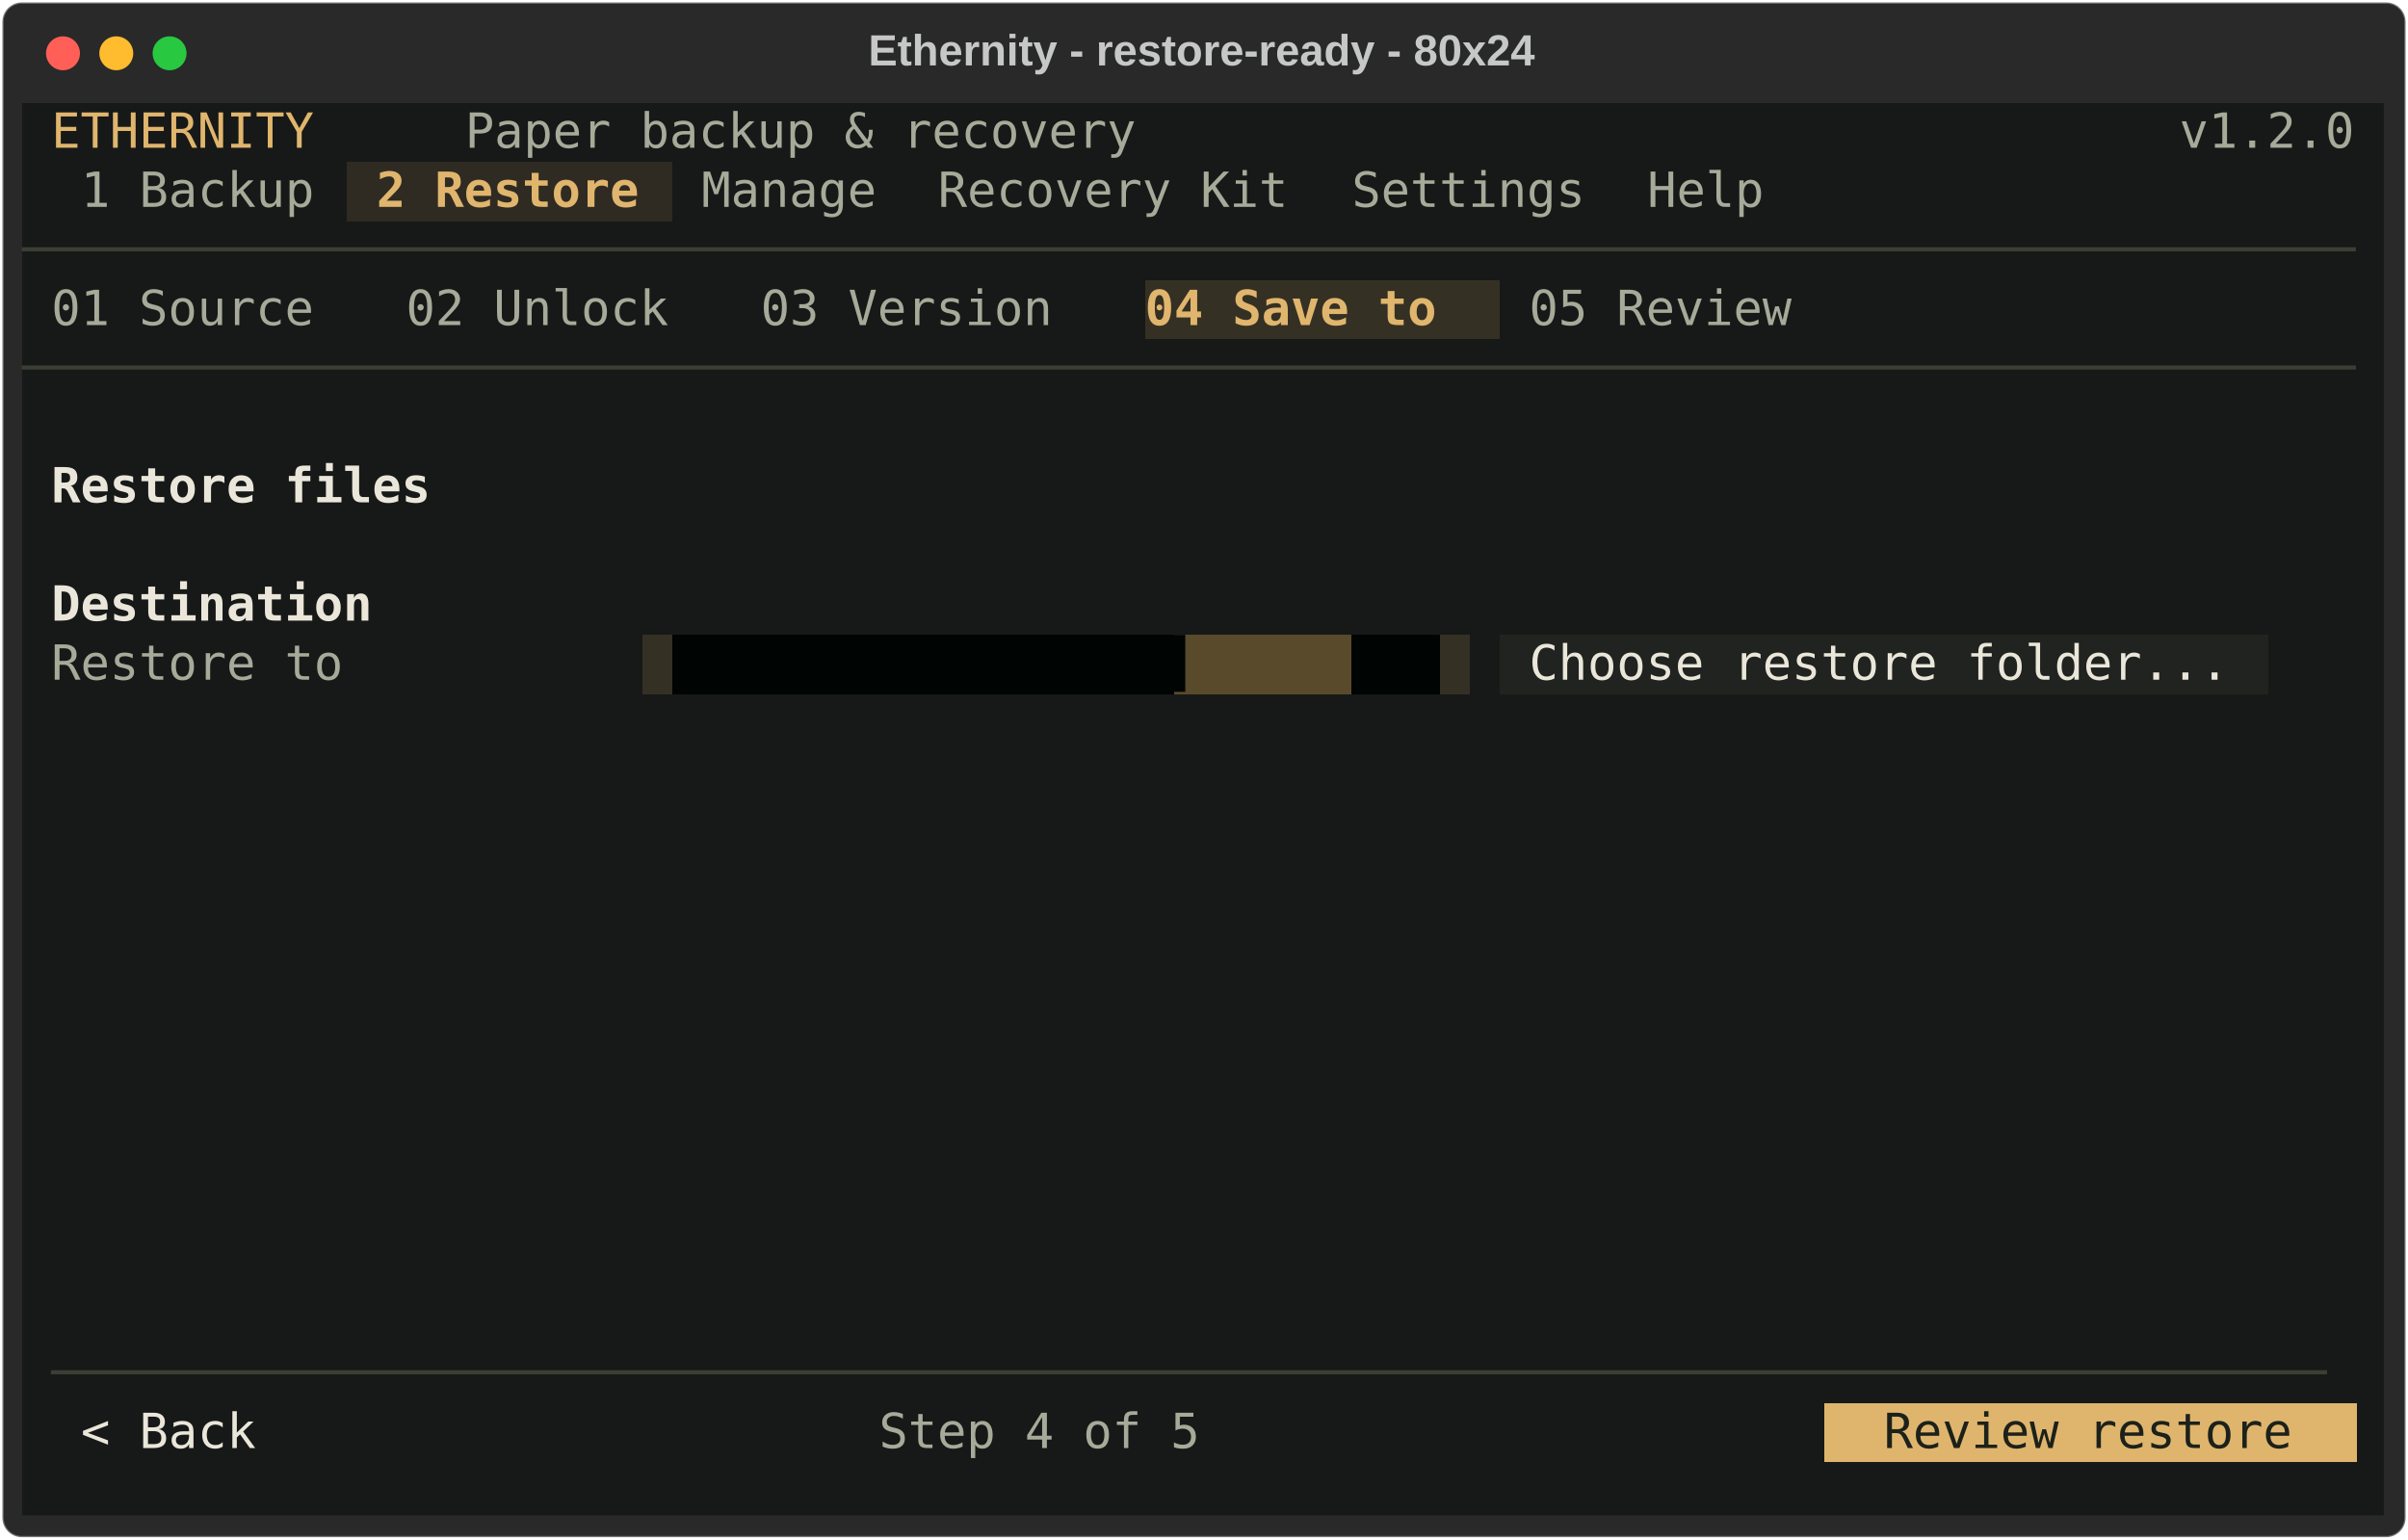
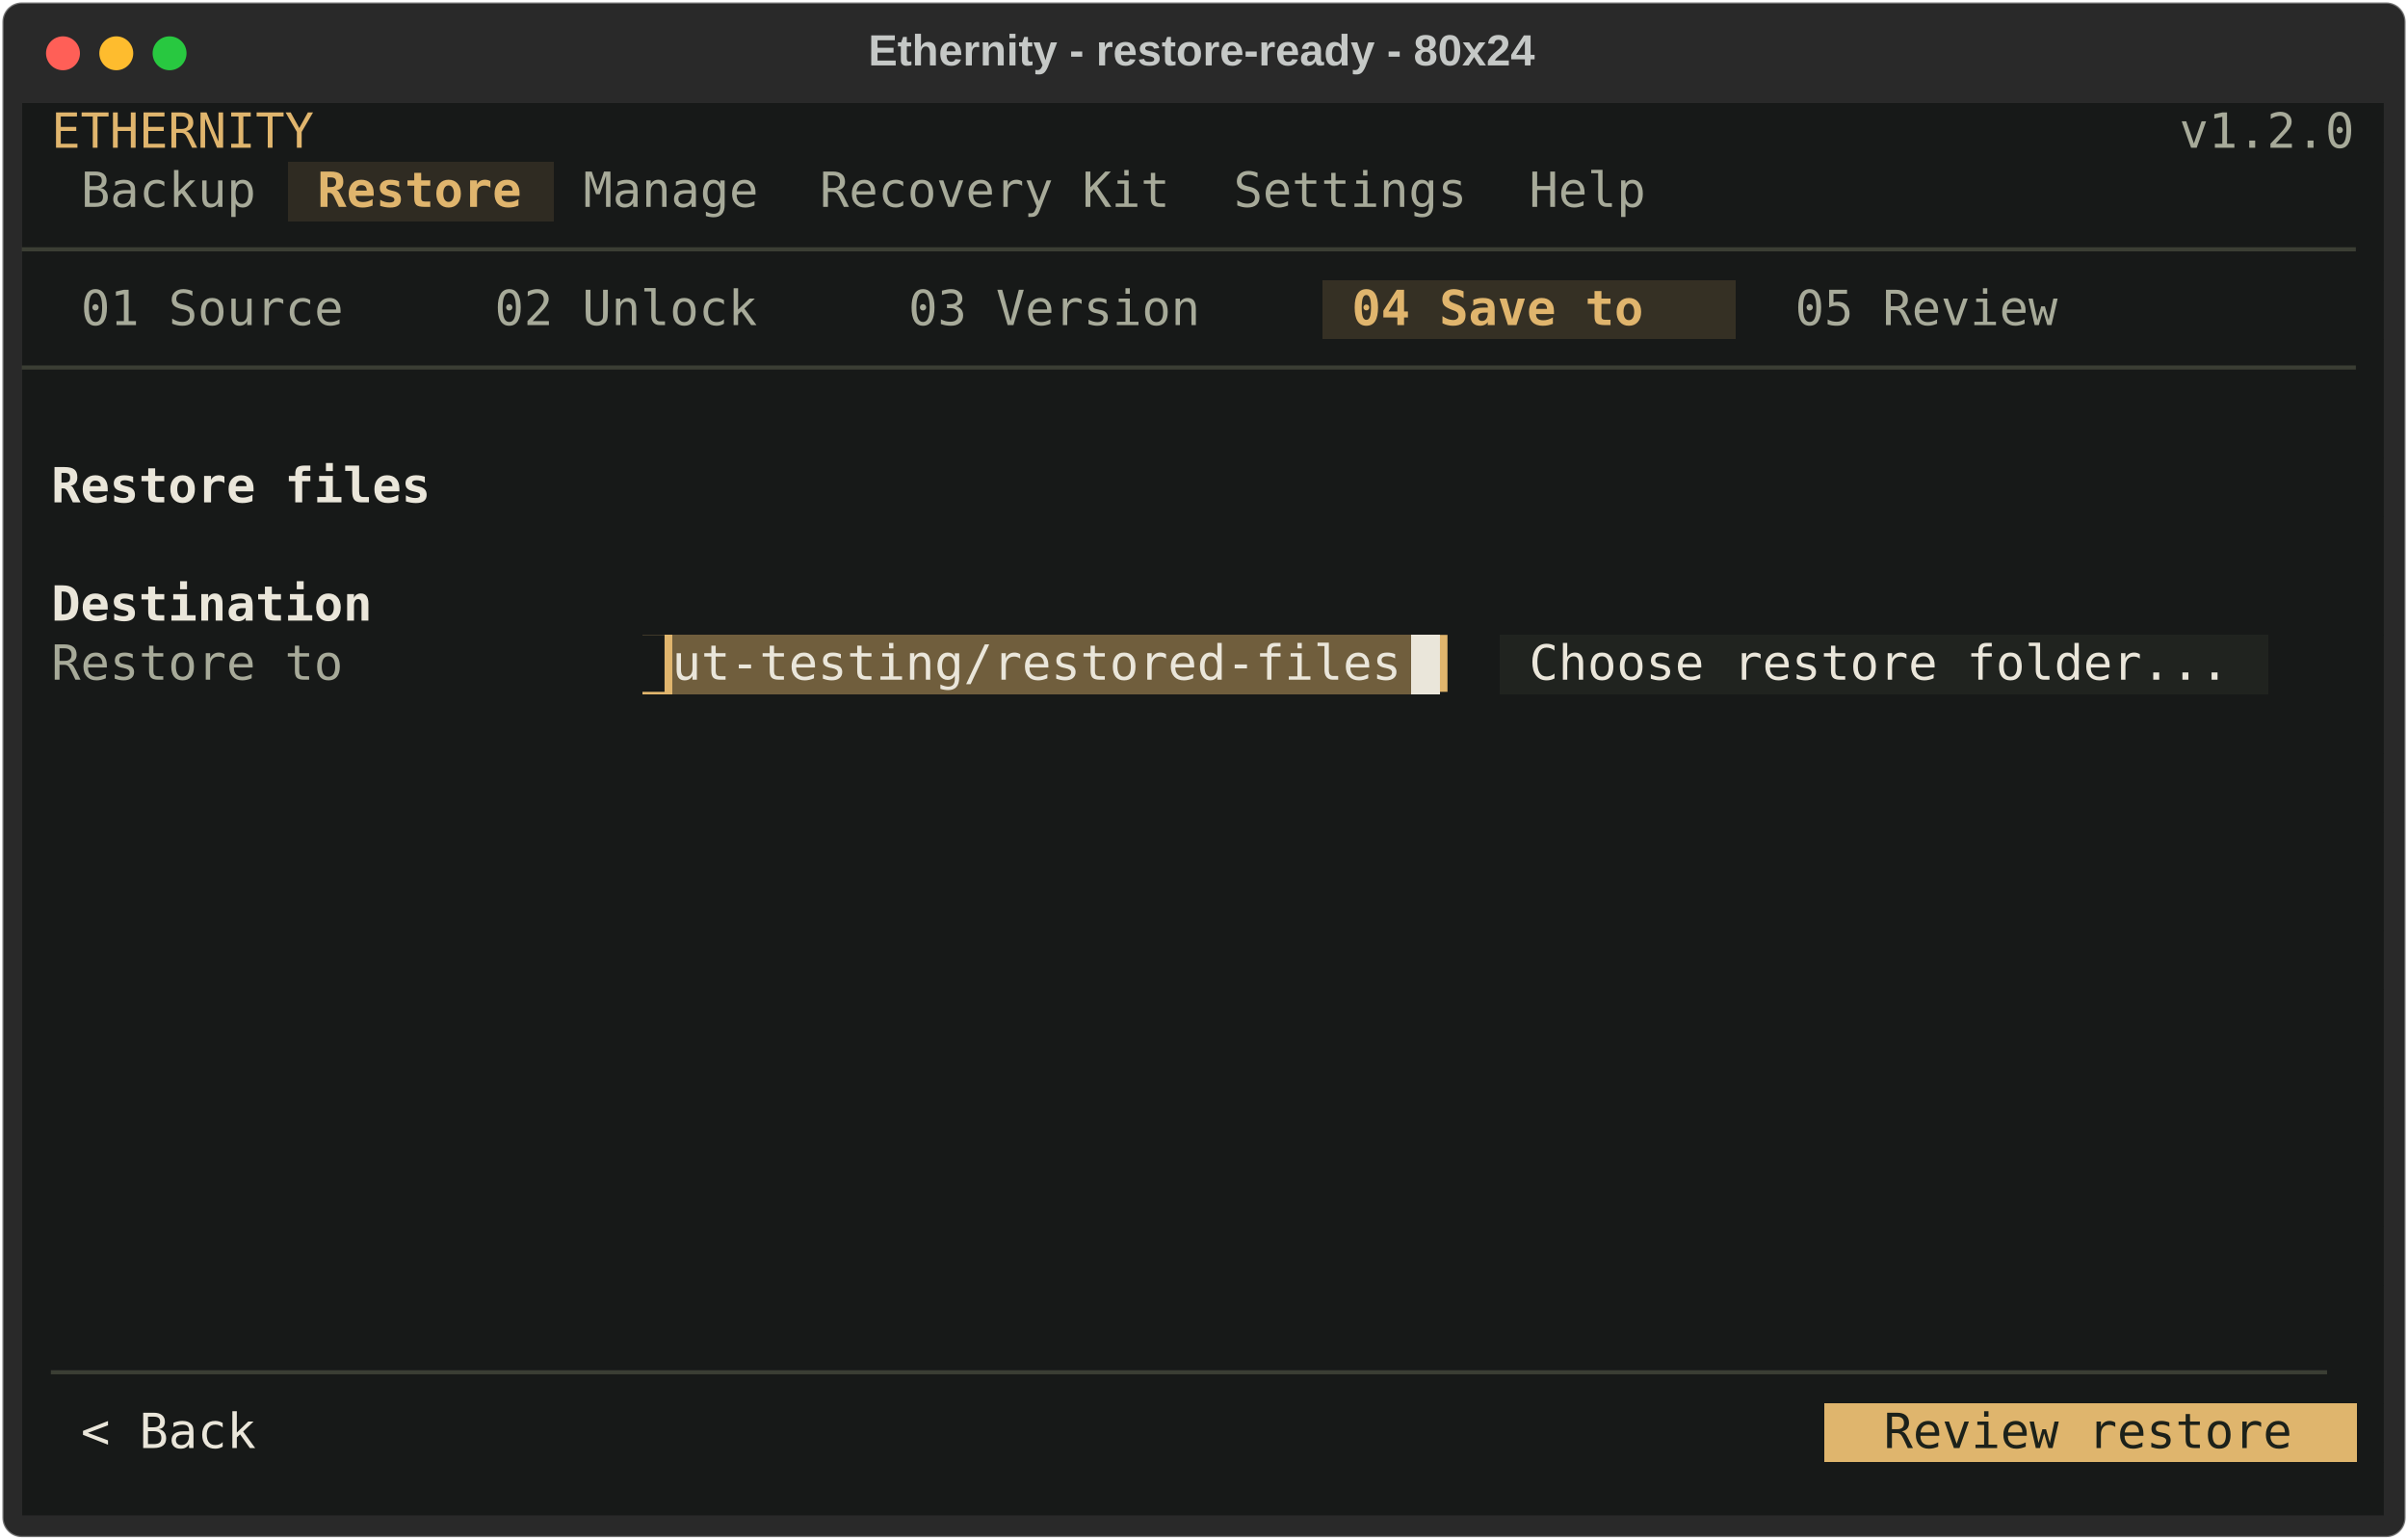
<svg xmlns="http://www.w3.org/2000/svg" class="rich-terminal" viewBox="0 0 994 635.6">
  <style>

    @font-face {
        font-family: "Fira Code";
        src: local("FiraCode-Regular"),
                url("https://cdnjs.cloudflare.com/ajax/libs/firacode/6.2.0/woff2/FiraCode-Regular.woff2") format("woff2"),
                url("https://cdnjs.cloudflare.com/ajax/libs/firacode/6.2.0/woff/FiraCode-Regular.woff") format("woff");
        font-style: normal;
        font-weight: 400;
    }
    @font-face {
        font-family: "Fira Code";
        src: local("FiraCode-Bold"),
                url("https://cdnjs.cloudflare.com/ajax/libs/firacode/6.2.0/woff2/FiraCode-Bold.woff2") format("woff2"),
                url("https://cdnjs.cloudflare.com/ajax/libs/firacode/6.2.0/woff/FiraCode-Bold.woff") format("woff");
        font-style: bold;
        font-weight: 700;
    }

    .terminal-matrix {
        font-family: Fira Code, monospace;
        font-size: 20px;
        line-height: 24.4px;
        font-variant-east-asian: full-width;
    }

    .terminal-title {
        font-size: 18px;
        font-weight: bold;
        font-family: arial;
    }

    .terminal-r1 { fill: #c5c8c6 }
.terminal-r2 { fill: #e0b56d }
.terminal-r3 { fill: #a7aa99 }
.terminal-r4 { fill: #e0b56d;font-weight: bold }
.terminal-r5 { fill: #3b3e34 }
.terminal-r6 { fill: #eae6da;font-weight: bold }
- .terminal-r7 { fill: #eae6da }
- .terminal-r8 { fill: #000402 }
- .terminal-r9 { fill: #353024 }
- .terminal-r10 { fill: #1c211a }
+ .terminal-r7 { fill: #171918 }
+ .terminal-r8 { fill: #eae6da }
+ .terminal-r9 { fill: #1c211a }
    </style>
  <defs>
    <clipPath id="terminal-clip-terminal">
      <rect x="0" y="0" width="975.0" height="584.6" />
    </clipPath>
    <clipPath id="terminal-line-0">
      <rect x="0" y="1.5" width="976" height="24.65" />
    </clipPath>
    <clipPath id="terminal-line-1">
      <rect x="0" y="25.9" width="976" height="24.65" />
    </clipPath>
    <clipPath id="terminal-line-2">
      <rect x="0" y="50.3" width="976" height="24.65" />
    </clipPath>
    <clipPath id="terminal-line-3">
      <rect x="0" y="74.7" width="976" height="24.65" />
    </clipPath>
    <clipPath id="terminal-line-4">
      <rect x="0" y="99.1" width="976" height="24.65" />
    </clipPath>
    <clipPath id="terminal-line-5">
      <rect x="0" y="123.5" width="976" height="24.65" />
    </clipPath>
    <clipPath id="terminal-line-6">
      <rect x="0" y="147.9" width="976" height="24.65" />
    </clipPath>
    <clipPath id="terminal-line-7">
      <rect x="0" y="172.3" width="976" height="24.65" />
    </clipPath>
    <clipPath id="terminal-line-8">
      <rect x="0" y="196.7" width="976" height="24.65" />
    </clipPath>
    <clipPath id="terminal-line-9">
      <rect x="0" y="221.1" width="976" height="24.65" />
    </clipPath>
    <clipPath id="terminal-line-10">
      <rect x="0" y="245.5" width="976" height="24.65" />
    </clipPath>
    <clipPath id="terminal-line-11">
      <rect x="0" y="269.9" width="976" height="24.65" />
    </clipPath>
    <clipPath id="terminal-line-12">
      <rect x="0" y="294.3" width="976" height="24.65" />
    </clipPath>
    <clipPath id="terminal-line-13">
      <rect x="0" y="318.7" width="976" height="24.65" />
    </clipPath>
    <clipPath id="terminal-line-14">
      <rect x="0" y="343.1" width="976" height="24.65" />
    </clipPath>
    <clipPath id="terminal-line-15">
      <rect x="0" y="367.5" width="976" height="24.65" />
    </clipPath>
    <clipPath id="terminal-line-16">
      <rect x="0" y="391.9" width="976" height="24.65" />
    </clipPath>
    <clipPath id="terminal-line-17">
      <rect x="0" y="416.3" width="976" height="24.65" />
    </clipPath>
    <clipPath id="terminal-line-18">
      <rect x="0" y="440.7" width="976" height="24.65" />
    </clipPath>
    <clipPath id="terminal-line-19">
      <rect x="0" y="465.1" width="976" height="24.65" />
    </clipPath>
    <clipPath id="terminal-line-20">
      <rect x="0" y="489.5" width="976" height="24.65" />
    </clipPath>
    <clipPath id="terminal-line-21">
      <rect x="0" y="513.9" width="976" height="24.65" />
    </clipPath>
    <clipPath id="terminal-line-22">
      <rect x="0" y="538.3" width="976" height="24.65" />
    </clipPath>
  </defs>
  <rect fill="#292929" stroke="rgba(255,255,255,0.35)" stroke-width="1" x="1" y="1" width="992" height="633.6" rx="8" />
  <text class="terminal-title" fill="#c5c8c6" text-anchor="middle" x="496" y="27">Ethernity - restore-ready - 80x24</text>
  <g transform="translate(26,22)">
    <circle cx="0" cy="0" r="7" fill="#ff5f57" />
    <circle cx="22" cy="0" r="7" fill="#febc2e" />
    <circle cx="44" cy="0" r="7" fill="#28c840" />
  </g>
  <g transform="translate(9, 41)" clip-path="url(#terminal-clip-terminal)">
    <rect fill="#171918" x="0" y="1.5" width="12.2" height="24.65" shape-rendering="crispEdges" />
    <rect fill="#171918" x="12.2" y="1.5" width="109.8" height="24.65" shape-rendering="crispEdges" />
-     <rect fill="#171918" x="122" y="1.5" width="61" height="24.65" shape-rendering="crispEdges" />
-     <rect fill="#171918" x="183" y="1.5" width="280.6" height="24.65" shape-rendering="crispEdges" />
-     <rect fill="#171918" x="463.6" y="1.5" width="427" height="24.65" shape-rendering="crispEdges" />
+     <rect fill="#171918" x="122" y="1.5" width="768.6" height="24.65" shape-rendering="crispEdges" />
    <rect fill="#171918" x="890.6" y="1.5" width="73.2" height="24.65" shape-rendering="crispEdges" />
    <rect fill="#171918" x="963.8" y="1.5" width="12.2" height="24.65" shape-rendering="crispEdges" />
    <rect fill="#171918" x="0" y="25.9" width="24.4" height="24.65" shape-rendering="crispEdges" />
-     <rect fill="#171918" x="24.4" y="25.9" width="97.6" height="24.65" shape-rendering="crispEdges" />
-     <rect fill="#171918" x="122" y="25.9" width="12.2" height="24.65" shape-rendering="crispEdges" />
-     <rect fill="#2f2b22" x="134.2" y="25.9" width="12.2" height="24.65" shape-rendering="crispEdges" />
-     <rect fill="#2f2b22" x="146.4" y="25.9" width="109.8" height="24.65" shape-rendering="crispEdges" />
-     <rect fill="#2f2b22" x="256.2" y="25.9" width="12.2" height="24.65" shape-rendering="crispEdges" />
-     <rect fill="#171918" x="268.4" y="25.9" width="12.2" height="24.65" shape-rendering="crispEdges" />
-     <rect fill="#171918" x="280.6" y="25.9" width="73.2" height="24.65" shape-rendering="crispEdges" />
-     <rect fill="#171918" x="353.8" y="25.9" width="24.4" height="24.65" shape-rendering="crispEdges" />
-     <rect fill="#171918" x="378.2" y="25.9" width="146.4" height="24.65" shape-rendering="crispEdges" />
-     <rect fill="#171918" x="524.6" y="25.9" width="24.4" height="24.65" shape-rendering="crispEdges" />
-     <rect fill="#171918" x="549" y="25.9" width="97.6" height="24.65" shape-rendering="crispEdges" />
-     <rect fill="#171918" x="646.6" y="25.9" width="24.4" height="24.65" shape-rendering="crispEdges" />
-     <rect fill="#171918" x="671" y="25.9" width="48.8" height="24.65" shape-rendering="crispEdges" />
-     <rect fill="#171918" x="719.8" y="25.9" width="256.2" height="24.65" shape-rendering="crispEdges" />
+     <rect fill="#171918" x="24.4" y="25.9" width="73.2" height="24.65" shape-rendering="crispEdges" />
+     <rect fill="#171918" x="97.6" y="25.9" width="12.2" height="24.65" shape-rendering="crispEdges" />
+     <rect fill="#2f2b22" x="109.8" y="25.9" width="12.2" height="24.65" shape-rendering="crispEdges" />
+     <rect fill="#2f2b22" x="122" y="25.9" width="85.4" height="24.65" shape-rendering="crispEdges" />
+     <rect fill="#2f2b22" x="207.4" y="25.9" width="12.2" height="24.65" shape-rendering="crispEdges" />
+     <rect fill="#171918" x="219.6" y="25.9" width="12.2" height="24.65" shape-rendering="crispEdges" />
+     <rect fill="#171918" x="231.8" y="25.9" width="73.2" height="24.65" shape-rendering="crispEdges" />
+     <rect fill="#171918" x="305" y="25.9" width="24.4" height="24.65" shape-rendering="crispEdges" />
+     <rect fill="#171918" x="329.4" y="25.9" width="146.4" height="24.65" shape-rendering="crispEdges" />
+     <rect fill="#171918" x="475.8" y="25.9" width="24.4" height="24.65" shape-rendering="crispEdges" />
+     <rect fill="#171918" x="500.2" y="25.9" width="97.6" height="24.65" shape-rendering="crispEdges" />
+     <rect fill="#171918" x="597.8" y="25.9" width="24.4" height="24.65" shape-rendering="crispEdges" />
+     <rect fill="#171918" x="622.2" y="25.9" width="48.8" height="24.65" shape-rendering="crispEdges" />
+     <rect fill="#171918" x="671" y="25.9" width="305" height="24.65" shape-rendering="crispEdges" />
    <rect fill="#171918" x="0" y="50.3" width="976" height="24.65" shape-rendering="crispEdges" />
-     <rect fill="#171918" x="0" y="74.7" width="12.2" height="24.65" shape-rendering="crispEdges" />
-     <rect fill="#171918" x="12.2" y="74.7" width="109.8" height="24.65" shape-rendering="crispEdges" />
-     <rect fill="#171918" x="122" y="74.7" width="24.4" height="24.65" shape-rendering="crispEdges" />
-     <rect fill="#171918" x="146.4" y="74.7" width="12.2" height="24.65" shape-rendering="crispEdges" />
-     <rect fill="#171918" x="158.6" y="74.7" width="109.8" height="24.65" shape-rendering="crispEdges" />
-     <rect fill="#171918" x="268.4" y="74.7" width="24.4" height="24.65" shape-rendering="crispEdges" />
-     <rect fill="#171918" x="292.8" y="74.7" width="12.2" height="24.65" shape-rendering="crispEdges" />
-     <rect fill="#171918" x="305" y="74.7" width="122" height="24.65" shape-rendering="crispEdges" />
-     <rect fill="#171918" x="427" y="74.7" width="24.4" height="24.65" shape-rendering="crispEdges" />
-     <rect fill="#171918" x="451.4" y="74.7" width="12.2" height="24.65" shape-rendering="crispEdges" />
-     <rect fill="#353024" x="463.6" y="74.7" width="122" height="24.65" shape-rendering="crispEdges" />
-     <rect fill="#353024" x="585.6" y="74.7" width="24.4" height="24.65" shape-rendering="crispEdges" />
-     <rect fill="#171918" x="610" y="74.7" width="12.2" height="24.65" shape-rendering="crispEdges" />
-     <rect fill="#171918" x="622.2" y="74.7" width="109.8" height="24.65" shape-rendering="crispEdges" />
-     <rect fill="#171918" x="732" y="74.7" width="24.4" height="24.65" shape-rendering="crispEdges" />
-     <rect fill="#171918" x="756.4" y="74.7" width="219.6" height="24.65" shape-rendering="crispEdges" />
+     <rect fill="#171918" x="0" y="74.7" width="24.4" height="24.65" shape-rendering="crispEdges" />
+     <rect fill="#171918" x="24.4" y="74.7" width="109.8" height="24.65" shape-rendering="crispEdges" />
+     <rect fill="#171918" x="134.2" y="74.7" width="24.4" height="24.65" shape-rendering="crispEdges" />
+     <rect fill="#171918" x="158.6" y="74.7" width="36.6" height="24.65" shape-rendering="crispEdges" />
+     <rect fill="#171918" x="195.2" y="74.7" width="109.8" height="24.65" shape-rendering="crispEdges" />
+     <rect fill="#171918" x="305" y="74.7" width="24.4" height="24.65" shape-rendering="crispEdges" />
+     <rect fill="#171918" x="329.4" y="74.7" width="36.6" height="24.65" shape-rendering="crispEdges" />
+     <rect fill="#171918" x="366" y="74.7" width="122" height="24.65" shape-rendering="crispEdges" />
+     <rect fill="#171918" x="488" y="74.7" width="24.4" height="24.65" shape-rendering="crispEdges" />
+     <rect fill="#171918" x="512.4" y="74.7" width="24.4" height="24.65" shape-rendering="crispEdges" />
+     <rect fill="#353024" x="536.8" y="74.7" width="12.2" height="24.65" shape-rendering="crispEdges" />
+     <rect fill="#353024" x="549" y="74.7" width="122" height="24.65" shape-rendering="crispEdges" />
+     <rect fill="#353024" x="671" y="74.7" width="24.4" height="24.65" shape-rendering="crispEdges" />
+     <rect fill="#353024" x="695.4" y="74.7" width="12.2" height="24.65" shape-rendering="crispEdges" />
+     <rect fill="#171918" x="707.6" y="74.7" width="24.4" height="24.65" shape-rendering="crispEdges" />
+     <rect fill="#171918" x="732" y="74.7" width="109.8" height="24.65" shape-rendering="crispEdges" />
+     <rect fill="#171918" x="841.8" y="74.7" width="24.4" height="24.65" shape-rendering="crispEdges" />
+     <rect fill="#171918" x="866.2" y="74.7" width="109.8" height="24.65" shape-rendering="crispEdges" />
    <rect fill="#171918" x="0" y="99.1" width="976" height="24.65" shape-rendering="crispEdges" />
    <rect fill="#171918" x="0" y="123.5" width="976" height="24.65" shape-rendering="crispEdges" />
    <rect fill="#171918" x="0" y="147.9" width="12.2" height="24.65" shape-rendering="crispEdges" />
    <rect fill="#171918" x="12.2" y="147.9" width="158.6" height="24.65" shape-rendering="crispEdges" />
    <rect fill="#171918" x="170.8" y="147.9" width="805.2" height="24.65" shape-rendering="crispEdges" />
    <rect fill="#171918" x="0" y="172.3" width="976" height="24.65" shape-rendering="crispEdges" />
    <rect fill="#171918" x="0" y="196.7" width="12.2" height="24.65" shape-rendering="crispEdges" />
    <rect fill="#171918" x="12.2" y="196.7" width="134.2" height="24.65" shape-rendering="crispEdges" />
    <rect fill="#171918" x="146.4" y="196.7" width="829.6" height="24.65" shape-rendering="crispEdges" />
    <rect fill="#171918" x="0" y="221.1" width="12.2" height="24.65" shape-rendering="crispEdges" />
    <rect fill="#171918" x="12.2" y="221.1" width="122" height="24.65" shape-rendering="crispEdges" />
    <rect fill="#171918" x="134.2" y="221.1" width="97.6" height="24.65" shape-rendering="crispEdges" />
    <rect fill="#171918" x="231.8" y="221.1" width="24.4" height="24.65" shape-rendering="crispEdges" />
-     <rect fill="#353024" x="256.2" y="221.1" width="12.2" height="24.65" shape-rendering="crispEdges" />
-     <rect fill="#000402" x="268.4" y="221.1" width="207.4" height="24.65" shape-rendering="crispEdges" />
-     <rect fill="#594a2c" x="475.8" y="221.1" width="12.2" height="24.65" shape-rendering="crispEdges" />
-     <rect fill="#594a2c" x="488" y="221.1" width="61" height="24.65" shape-rendering="crispEdges" />
-     <rect fill="#000402" x="549" y="221.1" width="36.6" height="24.65" shape-rendering="crispEdges" />
-     <rect fill="#353024" x="585.6" y="221.1" width="12.2" height="24.65" shape-rendering="crispEdges" />
+     <rect fill="#e0b56d" x="256.2" y="221.1" width="12.2" height="24.65" shape-rendering="crispEdges" />
+     <rect fill="#705e3d" x="268.4" y="221.1" width="305" height="24.65" shape-rendering="crispEdges" />
+     <rect fill="#eae6da" x="573.4" y="221.1" width="12.2" height="24.65" shape-rendering="crispEdges" />
+     <rect fill="#171918" x="585.6" y="221.1" width="12.2" height="24.65" shape-rendering="crispEdges" />
    <rect fill="#171918" x="597.8" y="221.1" width="12.2" height="24.65" shape-rendering="crispEdges" />
    <rect fill="#20231f" x="610" y="221.1" width="12.2" height="24.65" shape-rendering="crispEdges" />
    <rect fill="#20231f" x="622.2" y="221.1" width="292.8" height="24.65" shape-rendering="crispEdges" />
    <rect fill="#20231f" x="915" y="221.1" width="12.2" height="24.65" shape-rendering="crispEdges" />
    <rect fill="#171918" x="927.2" y="221.1" width="48.8" height="24.65" shape-rendering="crispEdges" />
    <rect fill="#171918" x="0" y="245.5" width="976" height="24.65" shape-rendering="crispEdges" />
    <rect fill="#171918" x="0" y="269.9" width="976" height="24.65" shape-rendering="crispEdges" />
    <rect fill="#171918" x="0" y="294.3" width="976" height="24.65" shape-rendering="crispEdges" />
    <rect fill="#171918" x="0" y="318.7" width="976" height="24.65" shape-rendering="crispEdges" />
    <rect fill="#171918" x="0" y="343.1" width="976" height="24.65" shape-rendering="crispEdges" />
    <rect fill="#171918" x="0" y="367.5" width="976" height="24.65" shape-rendering="crispEdges" />
    <rect fill="#171918" x="0" y="391.9" width="976" height="24.65" shape-rendering="crispEdges" />
    <rect fill="#171918" x="0" y="416.3" width="976" height="24.65" shape-rendering="crispEdges" />
    <rect fill="#171918" x="0" y="440.7" width="976" height="24.65" shape-rendering="crispEdges" />
    <rect fill="#171918" x="0" y="465.1" width="976" height="24.65" shape-rendering="crispEdges" />
    <rect fill="#171918" x="0" y="489.5" width="976" height="24.65" shape-rendering="crispEdges" />
    <rect fill="#171918" x="0" y="513.9" width="12.2" height="24.65" shape-rendering="crispEdges" />
    <rect fill="#171918" x="12.2" y="513.9" width="951.6" height="24.65" shape-rendering="crispEdges" />
    <rect fill="#171918" x="963.8" y="513.9" width="12.2" height="24.65" shape-rendering="crispEdges" />
    <rect fill="#171918" x="0" y="538.3" width="24.4" height="24.65" shape-rendering="crispEdges" />
    <rect fill="#171918" x="24.4" y="538.3" width="73.2" height="24.65" shape-rendering="crispEdges" />
    <rect fill="#171918" x="97.6" y="538.3" width="12.2" height="24.65" shape-rendering="crispEdges" />
    <rect fill="#171918" x="109.8" y="538.3" width="0" height="24.65" shape-rendering="crispEdges" />
-     <rect fill="#171918" x="109.8" y="538.3" width="244" height="24.65" shape-rendering="crispEdges" />
-     <rect fill="#171918" x="353.8" y="538.3" width="134.2" height="24.65" shape-rendering="crispEdges" />
-     <rect fill="#171918" x="488" y="538.3" width="0" height="24.65" shape-rendering="crispEdges" />
-     <rect fill="#171918" x="488" y="538.3" width="256.2" height="24.65" shape-rendering="crispEdges" />
+     <rect fill="#171918" x="109.8" y="538.3" width="634.4" height="24.65" shape-rendering="crispEdges" />
    <rect fill="#dfb56d" x="744.2" y="538.3" width="24.4" height="24.65" shape-rendering="crispEdges" />
    <rect fill="#dfb56d" x="768.6" y="538.3" width="170.8" height="24.65" shape-rendering="crispEdges" />
    <rect fill="#dfb56d" x="939.4" y="538.3" width="24.4" height="24.65" shape-rendering="crispEdges" />
    <rect fill="#171918" x="963.8" y="538.3" width="12.2" height="24.65" shape-rendering="crispEdges" />
    <rect fill="#171918" x="0" y="562.7" width="976" height="24.65" shape-rendering="crispEdges" />
    <g class="terminal-matrix">
      <text class="terminal-r2" x="12.2" y="20" textLength="109.8" clip-path="url(#terminal-line-0)">ETHERNITY</text>
-       <text class="terminal-r3" x="183" y="20" textLength="280.6" clip-path="url(#terminal-line-0)">Paper backup &amp; recovery</text>
      <text class="terminal-r3" x="890.6" y="20" textLength="73.2" clip-path="url(#terminal-line-0)">v1.2.0</text>
      <text class="terminal-r1" x="976" y="20" textLength="12.2" clip-path="url(#terminal-line-0)">
</text>
-       <text class="terminal-r3" x="24.4" y="44.4" textLength="97.6" clip-path="url(#terminal-line-1)">1 Backup</text>
-       <text class="terminal-r4" x="146.4" y="44.4" textLength="109.8" clip-path="url(#terminal-line-1)">2 Restore</text>
-       <text class="terminal-r3" x="280.6" y="44.4" textLength="73.2" clip-path="url(#terminal-line-1)">Manage</text>
-       <text class="terminal-r3" x="378.2" y="44.4" textLength="146.4" clip-path="url(#terminal-line-1)">Recovery Kit</text>
-       <text class="terminal-r3" x="549" y="44.4" textLength="97.6" clip-path="url(#terminal-line-1)">Settings</text>
-       <text class="terminal-r3" x="671" y="44.4" textLength="48.8" clip-path="url(#terminal-line-1)">Help</text>
+       <text class="terminal-r3" x="24.4" y="44.4" textLength="73.2" clip-path="url(#terminal-line-1)">Backup</text>
+       <text class="terminal-r4" x="122" y="44.4" textLength="85.4" clip-path="url(#terminal-line-1)">Restore</text>
+       <text class="terminal-r3" x="231.8" y="44.4" textLength="73.2" clip-path="url(#terminal-line-1)">Manage</text>
+       <text class="terminal-r3" x="329.4" y="44.4" textLength="146.4" clip-path="url(#terminal-line-1)">Recovery Kit</text>
+       <text class="terminal-r3" x="500.2" y="44.4" textLength="97.6" clip-path="url(#terminal-line-1)">Settings</text>
+       <text class="terminal-r3" x="622.2" y="44.4" textLength="48.8" clip-path="url(#terminal-line-1)">Help</text>
      <text class="terminal-r1" x="976" y="44.4" textLength="12.2" clip-path="url(#terminal-line-1)">
</text>
      <text class="terminal-r5" x="0" y="68.8" textLength="976" clip-path="url(#terminal-line-2)">────────────────────────────────────────────────────────────────────────────────</text>
      <text class="terminal-r1" x="976" y="68.8" textLength="12.2" clip-path="url(#terminal-line-2)">
</text>
-       <text class="terminal-r3" x="12.2" y="93.2" textLength="109.8" clip-path="url(#terminal-line-3)">01 Source</text>
-       <text class="terminal-r3" x="158.6" y="93.2" textLength="109.8" clip-path="url(#terminal-line-3)">02 Unlock</text>
-       <text class="terminal-r3" x="305" y="93.2" textLength="122" clip-path="url(#terminal-line-3)">03 Version</text>
-       <text class="terminal-r4" x="463.6" y="93.2" textLength="122" clip-path="url(#terminal-line-3)">04 Save to</text>
-       <text class="terminal-r3" x="622.2" y="93.2" textLength="109.8" clip-path="url(#terminal-line-3)">05 Review</text>
+       <text class="terminal-r3" x="24.4" y="93.2" textLength="109.8" clip-path="url(#terminal-line-3)">01 Source</text>
+       <text class="terminal-r3" x="195.2" y="93.2" textLength="109.8" clip-path="url(#terminal-line-3)">02 Unlock</text>
+       <text class="terminal-r3" x="366" y="93.2" textLength="122" clip-path="url(#terminal-line-3)">03 Version</text>
+       <text class="terminal-r4" x="549" y="93.2" textLength="122" clip-path="url(#terminal-line-3)">04 Save to</text>
+       <text class="terminal-r3" x="732" y="93.2" textLength="109.8" clip-path="url(#terminal-line-3)">05 Review</text>
      <text class="terminal-r1" x="976" y="93.2" textLength="12.2" clip-path="url(#terminal-line-3)">
</text>
      <text class="terminal-r5" x="0" y="117.6" textLength="976" clip-path="url(#terminal-line-4)">────────────────────────────────────────────────────────────────────────────────</text>
      <text class="terminal-r1" x="976" y="117.6" textLength="12.2" clip-path="url(#terminal-line-4)">
</text>
      <text class="terminal-r1" x="976" y="142" textLength="12.2" clip-path="url(#terminal-line-5)">
</text>
      <text class="terminal-r6" x="12.2" y="166.4" textLength="158.6" clip-path="url(#terminal-line-6)">Restore files</text>
      <text class="terminal-r1" x="976" y="166.4" textLength="12.2" clip-path="url(#terminal-line-6)">
</text>
      <text class="terminal-r1" x="976" y="190.8" textLength="12.2" clip-path="url(#terminal-line-7)">
</text>
      <text class="terminal-r6" x="12.2" y="215.2" textLength="134.2" clip-path="url(#terminal-line-8)">Destination</text>
      <text class="terminal-r1" x="976" y="215.2" textLength="12.2" clip-path="url(#terminal-line-8)">
</text>
      <text class="terminal-r3" x="12.2" y="239.6" textLength="122" clip-path="url(#terminal-line-9)">Restore to</text>
-       <text class="terminal-r8" x="475.8" y="239.6" textLength="12.2" clip-path="url(#terminal-line-9)">▍</text>
-       <text class="terminal-r7" x="622.2" y="239.6" textLength="292.8" clip-path="url(#terminal-line-9)">Choose restore folder...</text>
+       <text class="terminal-r7" x="256.2" y="239.6" textLength="12.2" clip-path="url(#terminal-line-9)">▊</text>
+       <text class="terminal-r8" x="268.4" y="239.6" textLength="305" clip-path="url(#terminal-line-9)">ut-testing/restored-files</text>
+       <text class="terminal-r2" x="585.6" y="239.6" textLength="12.2" clip-path="url(#terminal-line-9)">▎</text>
+       <text class="terminal-r8" x="622.2" y="239.6" textLength="292.8" clip-path="url(#terminal-line-9)">Choose restore folder...</text>
      <text class="terminal-r1" x="976" y="239.6" textLength="12.2" clip-path="url(#terminal-line-9)">
</text>
      <text class="terminal-r1" x="976" y="264" textLength="12.2" clip-path="url(#terminal-line-10)">
</text>
      <text class="terminal-r1" x="976" y="288.4" textLength="12.2" clip-path="url(#terminal-line-11)">
</text>
      <text class="terminal-r1" x="976" y="312.8" textLength="12.2" clip-path="url(#terminal-line-12)">
</text>
      <text class="terminal-r1" x="976" y="337.2" textLength="12.2" clip-path="url(#terminal-line-13)">
</text>
      <text class="terminal-r1" x="976" y="361.6" textLength="12.2" clip-path="url(#terminal-line-14)">
</text>
      <text class="terminal-r1" x="976" y="386" textLength="12.2" clip-path="url(#terminal-line-15)">
</text>
      <text class="terminal-r1" x="976" y="410.4" textLength="12.2" clip-path="url(#terminal-line-16)">
</text>
      <text class="terminal-r1" x="976" y="434.8" textLength="12.2" clip-path="url(#terminal-line-17)">
</text>
      <text class="terminal-r1" x="976" y="459.2" textLength="12.2" clip-path="url(#terminal-line-18)">
</text>
      <text class="terminal-r1" x="976" y="483.6" textLength="12.2" clip-path="url(#terminal-line-19)">
</text>
      <text class="terminal-r1" x="976" y="508" textLength="12.2" clip-path="url(#terminal-line-20)">
</text>
      <text class="terminal-r5" x="12.2" y="532.4" textLength="951.6" clip-path="url(#terminal-line-21)">──────────────────────────────────────────────────────────────────────────────</text>
      <text class="terminal-r1" x="976" y="532.4" textLength="12.2" clip-path="url(#terminal-line-21)">
</text>
-       <text class="terminal-r7" x="24.4" y="556.8" textLength="73.2" clip-path="url(#terminal-line-22)">&lt; Back</text>
-       <text class="terminal-r3" x="353.8" y="556.8" textLength="134.2" clip-path="url(#terminal-line-22)">Step 4 of 5</text>
-       <text class="terminal-r10" x="768.6" y="556.8" textLength="170.8" clip-path="url(#terminal-line-22)">Review restore</text>
+       <text class="terminal-r8" x="24.4" y="556.8" textLength="73.2" clip-path="url(#terminal-line-22)">&lt; Back</text>
+       <text class="terminal-r9" x="768.6" y="556.8" textLength="170.8" clip-path="url(#terminal-line-22)">Review restore</text>
      <text class="terminal-r1" x="976" y="556.8" textLength="12.2" clip-path="url(#terminal-line-22)">
</text>
    </g>
  </g>
</svg>
